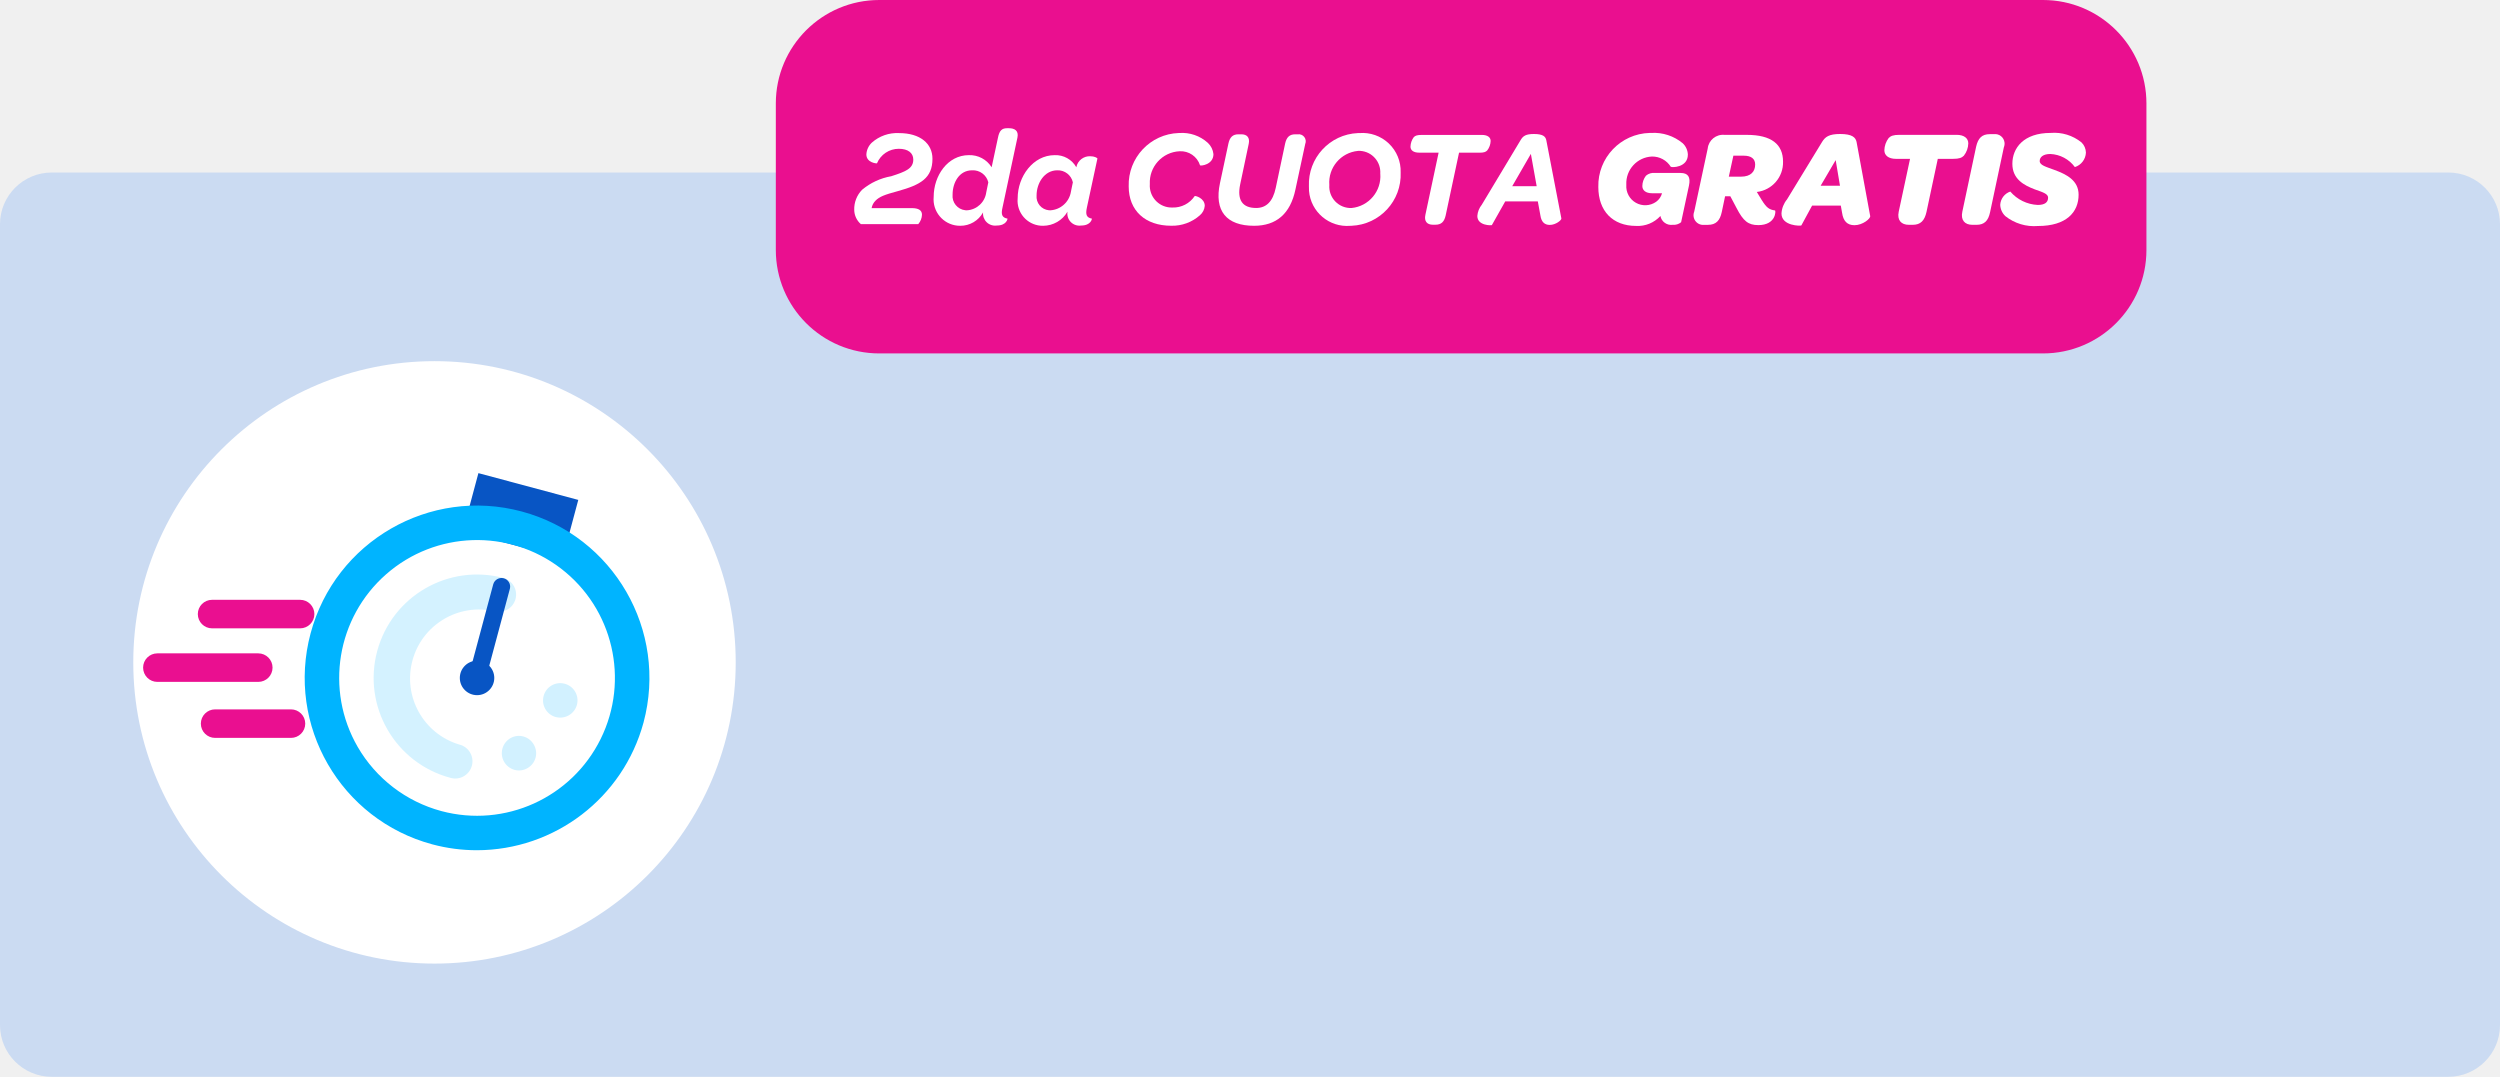
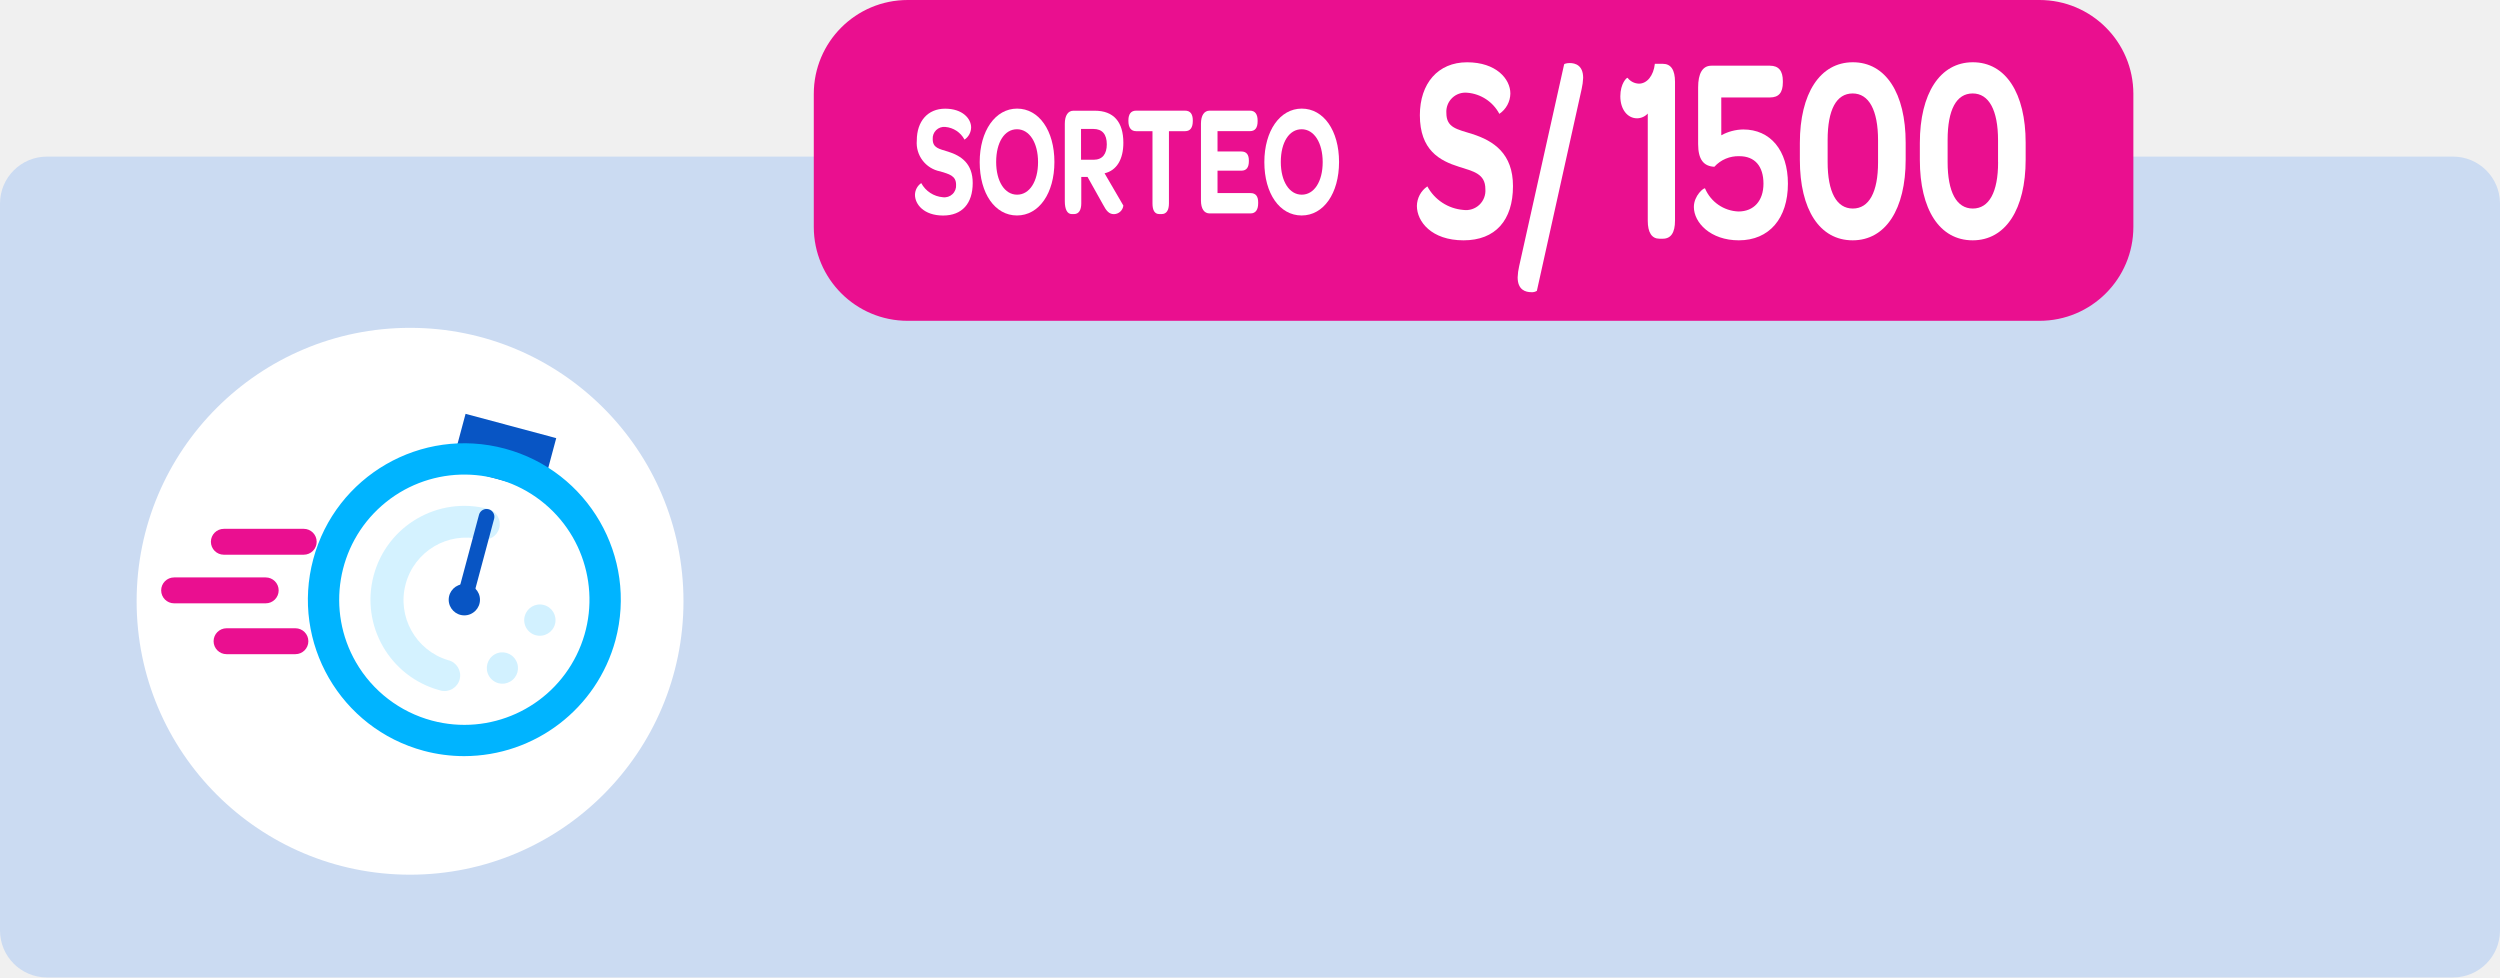
- <svg xmlns="http://www.w3.org/2000/svg" width="290.016" height="124.915" viewBox="0 0 290.016 124.915">
+ <svg xmlns="http://www.w3.org/2000/svg" width="319.494" height="124.915" viewBox="0 0 319.494 124.915">
  <defs>
    <style>.a{fill:#cbdbf2;}.b{fill:#fff;}.c{fill:#ea0f8f;}.d{fill:#0855c4;}.e{fill:#00b4ff;}.f{opacity:0.171;}.g{fill:#d2f1ff;}.h{fill:#ea0f90;}</style>
  </defs>
-   <g transform="translate(-514.757 -292.118)">
-     <rect class="a" width="290.016" height="104.902" rx="6" transform="translate(514.757 312.131)" />
-     <circle class="b" cx="34.943" cy="34.943" r="34.943" transform="translate(530.218 334.015)" />
-     <rect class="c" width="159" height="41" rx="12" transform="translate(604.757 292.118)" />
-     <path class="b" d="M615.87,316.261h4.658c.8,0,1.184.256,1.184.768a1.746,1.746,0,0,1-.432,1.089h-6.659a2.231,2.231,0,0,1-.768-1.649,3.205,3.205,0,0,1,.912-2.337,7.216,7.216,0,0,1,3.378-1.569c1.7-.544,2.561-.895,2.561-1.937,0-.751-.592-1.248-1.681-1.248a2.735,2.735,0,0,0-2.529,1.681c-.032.048-1.233-.064-1.233-1.024a2.025,2.025,0,0,1,.641-1.377,4.407,4.407,0,0,1,3.153-1.1c2.449,0,3.874,1.217,3.874,2.978,0,2.257-1.393,3.025-3.986,3.745-1.6.433-2.177.656-2.625,1.121A1.6,1.6,0,0,0,615.87,316.261Z" />
-     <path class="b" d="M628.8,316.757a2.994,2.994,0,0,1-2.657,1.553,3.068,3.068,0,0,1-3.087-3.049,2.957,2.957,0,0,1,.014-.312c0-2.449,1.617-4.834,4.082-4.834a2.992,2.992,0,0,1,2.641,1.407l.736-3.441c.16-.817.464-1.088,1.041-1.088h.239c.609,0,1.153.256.977,1.088l-1.729,8.1c-.208.865-.032,1.185.577,1.3.016.017-.1.8-1.249.8a1.4,1.4,0,0,1-1.585-1.524Zm.369-2.322.239-1.168a1.835,1.835,0,0,0-1.888-1.392c-1.473,0-2.257,1.408-2.257,2.816a1.657,1.657,0,0,0,1.48,1.817c.056.006.112.008.168.009a2.407,2.407,0,0,0,2.258-2.081Z" />
-     <path class="b" d="M638.591,316.677a3.277,3.277,0,0,1-2.817,1.633,2.918,2.918,0,0,1-2.975-2.859,3.009,3.009,0,0,1,.014-.342c0-2.5,1.777-4.993,4.29-4.993a2.745,2.745,0,0,1,2.513,1.407,1.581,1.581,0,0,1,1.648-1.279c.449,0,.8.191.8.27l-1.217,5.667c-.192.865-.032,1.185.576,1.3.017.017-.1.8-1.248.8a1.4,1.4,0,0,1-1.584-1.6Zm.4-2.322.225-1.088a1.783,1.783,0,0,0-1.809-1.392c-1.489,0-2.4,1.488-2.4,2.913a1.577,1.577,0,0,0,1.423,1.721,1.243,1.243,0,0,0,.162.007,2.575,2.575,0,0,0,2.4-2.16Z" />
-     <path class="b" d="M645.694,313.748a6.01,6.01,0,0,1,5.817-6.2h.057a4.436,4.436,0,0,1,3.3,1.137,2.069,2.069,0,0,1,.656,1.312c0,1.233-1.472,1.393-1.553,1.3a2.353,2.353,0,0,0-2.384-1.632,3.628,3.628,0,0,0-3.442,3.806v0a2.539,2.539,0,0,0,2.346,2.716c.093.006.186.008.279.005a2.979,2.979,0,0,0,2.577-1.328c.048-.065,1.169.223,1.169,1.135a1.606,1.606,0,0,1-.56,1.089,4.816,4.816,0,0,1-3.33,1.217C647.614,318.31,645.694,316.549,645.694,313.748Z" />
-     <path class="b" d="M656.285,313.348l.976-4.578c.161-.736.5-1.072,1.169-1.072h.336c.657,0,1.009.384.848,1.12l-.992,4.705c-.368,1.793.256,2.722,1.857,2.722,1.168,0,1.937-.737,2.273-2.337l1.089-5.138c.16-.722.5-1.072,1.167-1.072h.3a.817.817,0,0,1,.864,1.12l-1.136,5.282c-.592,2.833-2.225,4.21-4.8,4.21C657.053,318.31,655.581,316.613,656.285,313.348Z" />
-     <path class="b" d="M666.6,313.732a5.934,5.934,0,0,1,5.683-6.175c.053,0,.106,0,.159,0a4.432,4.432,0,0,1,4.8,4.563,5.947,5.947,0,0,1-5.694,6.189l-.149.005a4.429,4.429,0,0,1-4.787-4.041A4.382,4.382,0,0,1,666.6,313.732Zm8.276-1.457a2.482,2.482,0,0,0-2.3-2.652,2.382,2.382,0,0,0-.28,0,3.687,3.687,0,0,0-3.329,3.953,2.492,2.492,0,0,0,2.577,2.673A3.707,3.707,0,0,0,674.881,312.275Z" />
-     <path class="b" d="M680.11,317.045l1.536-7.218h-2.257c-.656,0-1.007-.273-1.007-.7a1.958,1.958,0,0,1,.383-1.1c.176-.177.4-.257.929-.257h6.979c.64,0,1.008.273,1.008.7a1.885,1.885,0,0,1-.4,1.105c-.177.177-.385.257-.913.257h-2.353l-1.552,7.282c-.161.721-.5,1.073-1.185,1.073h-.32C680.3,318.182,679.95,317.782,680.11,317.045Z" />
-     <path class="b" d="M686.137,317.173a2.327,2.327,0,0,1,.513-1.3l4.529-7.539c.273-.448.593-.671,1.521-.671,1.072,0,1.36.3,1.44.736l1.745,9.059c.033.193-.64.752-1.344.752-.609,0-.977-.351-1.088-1.1l-.3-1.632h-3.777l-1.553,2.753C687.789,318.278,686.137,318.322,686.137,317.173Zm6.883-3.457-.672-3.746-2.161,3.746Z" />
-     <path class="b" d="M707.376,317.173a3.548,3.548,0,0,1-2.818,1.153c-2.721,0-4.385-1.729-4.385-4.514a6.121,6.121,0,0,1,5.964-6.273c.055,0,.11,0,.165,0a5.228,5.228,0,0,1,3.666,1.2,1.9,1.9,0,0,1,.592,1.312c0,1.521-1.888,1.521-1.984,1.41a2.531,2.531,0,0,0-2.177-1.185,3.113,3.113,0,0,0-2.98,3.242l0,.058a2.2,2.2,0,0,0,3.458,1.953,1.8,1.8,0,0,0,.687-.993H706.4c-.736,0-1.121-.352-1.121-.832a2,2,0,0,1,.417-1.2,1.342,1.342,0,0,1,1.056-.321h2.962c.864,0,1.184.464.976,1.457l-.913,4.258a1.341,1.341,0,0,1-.977.3A1.275,1.275,0,0,1,707.376,317.173Z" />
-     <path class="b" d="M718.559,314.388l.576.945c.561.9.865,1.1,1.537,1.2.112.032.112,1.7-1.937,1.7-1.168,0-1.744-.465-2.529-1.985l-.72-1.361h-.608l-.384,1.826c-.208.992-.673,1.488-1.6,1.488h-.432a1.118,1.118,0,0,1-1.168-1.521l1.568-7.331a1.782,1.782,0,0,1,1.952-1.585h2.594c2.833,0,4.193,1.089,4.193,3.106A3.445,3.445,0,0,1,718.559,314.388Zm-1.841-1.776c1.168,0,1.649-.609,1.649-1.409,0-.672-.464-1.025-1.328-1.025h-1.2l-.528,2.434Z" />
-     <path class="b" d="M721.42,316.885a2.828,2.828,0,0,1,.64-1.633l4.082-6.69c.352-.561.784-.9,2.08-.9,1.41,0,1.793.4,1.906.912l1.584,8.611c.048.288-.865,1.057-1.825,1.057-.832,0-1.3-.464-1.44-1.456l-.145-.817h-3.329l-1.248,2.3C723.676,318.341,721.42,318.358,721.42,316.885Zm6.787-3.217-.5-2.977-1.745,2.977Z" />
-     <path class="b" d="M735.021,316.677l1.313-6.131H734.7c-.88,0-1.345-.416-1.345-.993a2.441,2.441,0,0,1,.5-1.424c.24-.24.529-.369,1.265-.369h6.611c.88,0,1.361.4,1.361.993a2.4,2.4,0,0,1-.513,1.424c-.239.24-.528.369-1.264.369h-1.761l-1.312,6.164c-.225.992-.673,1.488-1.6,1.488H736.2C735.309,318.2,734.813,317.654,735.021,316.677Z" />
-     <path class="b" d="M742.4,316.677l1.6-7.539c.224-.992.673-1.457,1.585-1.457h.48a1.1,1.1,0,0,1,1.229.967,1.118,1.118,0,0,1-.076.554l-1.6,7.539c-.208.993-.673,1.457-1.568,1.457h-.481C742.683,318.2,742.187,317.654,742.4,316.677Z" />
-     <path class="b" d="M747.387,317.189a1.9,1.9,0,0,1-.591-1.313,1.73,1.73,0,0,1,1.168-1.536,4.461,4.461,0,0,0,3.185,1.553c.817,0,1.2-.3,1.2-.849,0-.463-.672-.64-1.551-.959-1.217-.465-2.594-1.17-2.594-2.963,0-1.841,1.312-3.584,4.434-3.584a5.023,5.023,0,0,1,3.585,1.1,1.694,1.694,0,0,1,.514,1.184,1.843,1.843,0,0,1-1.281,1.679,3.733,3.733,0,0,0-2.849-1.519c-.816,0-1.232.351-1.232.815,0,.5.752.673,1.728,1.04,1.361.5,2.785,1.2,2.785,2.866,0,2.048-1.44,3.632-4.706,3.632A5.364,5.364,0,0,1,747.387,317.189Z" />
-     <rect class="d" width="3.998" height="11.995" transform="translate(569.22 350.866) rotate(-74.991)" />
-     <rect class="d" width="4.999" height="3.998" transform="translate(572.306 354.797) rotate(-74.991)" />
-     <rect class="d" width="3.321" height="3.996" transform="translate(583.362 360.796) rotate(-29.968)" />
-     <circle class="b" cx="13.993" cy="13.993" r="13.993" transform="translate(556.104 356.769)" />
-     <path class="e" d="M570.071,390.75a19.96,19.96,0,0,1-5.146-.677h0a19.992,19.992,0,1,1,24.485-14.136A20.063,20.063,0,0,1,570.071,390.75Zm-4.114-4.542a15.993,15.993,0,1,0-9.709-7.45A16.039,16.039,0,0,0,565.957,386.208Z" />
-     <g class="f">
-       <path class="e" d="M566.993,382.347a11.994,11.994,0,0,1,6.209-23.171,2,2,0,0,1-1.035,3.862,8,8,0,0,0-4.139,15.448,2,2,0,1,1-.924,3.892q-.055-.014-.111-.03Z" />
+   <g transform="translate(-941.291 -533.085)">
+     <g transform="translate(-4013.757 324.524)">
+       <rect class="a" width="319.494" height="104.902" rx="6" transform="translate(4955.048 228.574)" />
+       <circle class="b" cx="34.943" cy="34.943" r="34.943" transform="translate(4972.509 250.458)" />
+       <rect class="c" width="168.64" height="41" rx="12" transform="translate(5059.048 208.561)" />
+       <rect class="d" width="3.998" height="11.995" transform="translate(5013.511 265.309) rotate(-74.991)" />
+       <rect class="d" width="4.999" height="3.998" transform="translate(5016.597 269.24) rotate(-74.991)" />
+       <rect class="d" width="3.321" height="3.996" transform="translate(5027.653 275.239) rotate(-29.968)" />
+       <circle class="b" cx="13.993" cy="13.993" r="13.993" transform="translate(5000.395 271.212)" />
+       <path class="e" d="M5014.362,305.193a19.965,19.965,0,0,1-5.146-.677h0a19.992,19.992,0,1,1,24.485-14.137h0A20.063,20.063,0,0,1,5014.362,305.193Zm-4.114-4.542a15.993,15.993,0,1,0-9.709-7.45A15.992,15.992,0,0,0,5010.248,300.651Z" />
+       <g class="f">
+         <path class="e" d="M5011.284,296.79a11.994,11.994,0,0,1,6.209-23.171,2,2,0,0,1-1.035,3.862,8,8,0,0,0-4.139,15.448,2,2,0,1,1-.924,3.892c-.037-.009-.074-.019-.111-.03Z" />
+       </g>
+       <path class="g" d="M5017.517,294.917a2.019,2.019,0,0,1,.77-2.74h0a1.979,1.979,0,0,1,2.69.77l.01.02h0a1.979,1.979,0,0,1-.742,2.7l0,0h0l-.015.009h0a1.953,1.953,0,0,1-1.476.2h0A2.038,2.038,0,0,1,5017.517,294.917Zm4.6-7.641a1.992,1.992,0,0,1,2.429-1.4h0a2,2,0,0,1,1.433,2.437h0a2.008,2.008,0,0,1-2.454,1.429h-.014a2,2,0,0,1-1.4-2.46h0Z" />
+       <circle class="d" cx="1.999" cy="1.999" r="1.999" transform="translate(5012.39 283.207)" />
+       <path class="d" d="M5014.391,285.2a1,1,0,0,1-.707-1.224l2.587-9.655a1,1,0,0,1,1.931.518l-2.587,9.655A1,1,0,0,1,5014.391,285.2Z" />
+       <path class="h" d="M4983.651,276.143h10.212a1.655,1.655,0,0,1,1.655,1.655h0a1.655,1.655,0,0,1-1.655,1.655h-10.212A1.655,1.655,0,0,1,4982,277.8h0a1.655,1.655,0,0,1,1.655-1.655Z" />
+       <path class="h" d="M4977.3,282.355h11.706a1.655,1.655,0,0,1,1.655,1.655h0a1.655,1.655,0,0,1-1.655,1.655H4977.3a1.655,1.655,0,0,1-1.655-1.655h0a1.655,1.655,0,0,1,1.655-1.655Z" />
+       <path class="h" d="M4984,288.852h8.8a1.655,1.655,0,0,1,1.655,1.655h0a1.655,1.655,0,0,1-1.655,1.655H4984a1.655,1.655,0,0,1-1.655-1.655h0a1.655,1.655,0,0,1,1.655-1.655Z" />
+       <path class="b" d="M5071.98,233.46a1.846,1.846,0,0,1,.8-1.5,3.456,3.456,0,0,0,2.762,1.806,1.49,1.49,0,0,0,1.69-1.6c0-1.177-.931-1.359-2.019-1.7a3.7,3.7,0,0,1-3-3.958c0-2.435,1.388-4.058,3.621-4.058s3.321,1.278,3.321,2.394a1.914,1.914,0,0,1-.845,1.563,3.064,3.064,0,0,0-2.462-1.624,1.461,1.461,0,0,0-1.6,1.563c0,1.136.83,1.238,1.975,1.6,1.675.528,3.135,1.522,3.135,4,0,2.618-1.346,4.16-3.793,4.16C5073.1,236.1,5071.98,234.657,5071.98,233.46Z" />
+       <path class="b" d="M5080.251,229.279c0-4,2-6.838,4.78-6.838,2.806,0,4.767,2.82,4.767,6.818,0,4.018-1.976,6.839-4.781,6.839S5080.251,233.3,5080.251,229.279Zm7.457,0c0-2.475-1.1-4.2-2.691-4.2s-2.662,1.664-2.662,4.18c0,2.476,1.088,4.181,2.676,4.181S5087.708,231.755,5087.708,229.279Z" />
+       <path class="b" d="M5096.008,234.7l-1.976-3.531h-.8v3.389c0,.852-.316,1.36-.916,1.36h-.3c-.572,0-.888-.589-.888-1.644v-9.9c0-1.055.415-1.664,1.1-1.664h2.733c2.4,0,3.649,1.421,3.649,4.1,0,2.11-.843,3.531-2.4,3.9l2.4,4.12a1.232,1.232,0,0,1-1.216,1.1C5096.795,235.916,5096.451,235.55,5096.008,234.7Zm-2.806-5.723h1.617c1.131,0,1.675-.751,1.675-1.969,0-1.278-.572-1.968-1.717-1.968H5093.2Z" />
+       <path class="b" d="M5099.255,224.024v-.082c0-.812.344-1.238.973-1.238h6.284c.643,0,.973.426.973,1.238v.082c0,.852-.33,1.3-.973,1.3h-2.076v9.234c0,.893-.329,1.36-.93,1.36h-.3c-.587,0-.873-.467-.873-1.36v-9.234h-2.1C5099.6,225.322,5099.255,224.876,5099.255,224.024Z" />
+       <path class="b" d="M5108.528,234.191v-9.823c0-1.055.416-1.664,1.1-1.664h5.167c.658,0,.973.467.973,1.258v.1c0,.832-.315,1.258-.973,1.258h-4.151v2.6h3.034c.687,0,.973.426.973,1.157v.081c0,.791-.3,1.218-.973,1.218h-3.034v2.861h4.222c.658,0,.973.406.973,1.177v.122c0,.812-.315,1.3-.973,1.3h-5.238C5108.944,235.835,5108.528,235.246,5108.528,234.191Z" />
+       <path class="b" d="M5116.628,229.279c0-4,2-6.838,4.78-6.838,2.806,0,4.767,2.82,4.767,6.818,0,4.018-1.976,6.839-4.781,6.839S5116.628,233.3,5116.628,229.279Zm7.457,0c0-2.475-1.1-4.2-2.691-4.2s-2.662,1.664-2.662,4.18c0,2.476,1.087,4.181,2.676,4.181S5124.085,231.755,5124.085,229.279Z" />
+       <path class="b" d="M5136.124,234.879a3.077,3.077,0,0,1,1.336-2.5,5.754,5.754,0,0,0,4.6,3.01,2.481,2.481,0,0,0,2.814-2.672c0-1.961-1.551-2.265-3.363-2.84-2.481-.778-5.008-2.13-5.008-6.594,0-4.057,2.313-6.762,6.033-6.762s5.533,2.13,5.533,3.99a3.187,3.187,0,0,1-1.407,2.6,5.109,5.109,0,0,0-4.1-2.7,2.433,2.433,0,0,0-2.671,2.6c0,1.893,1.383,2.062,3.291,2.671,2.79.879,5.222,2.536,5.222,6.661,0,4.362-2.241,6.932-6.32,6.932C5137.985,239.274,5136.124,236.873,5136.124,234.879Z" />
+       <path class="b" d="M5149,244.008a7.464,7.464,0,0,1,.19-1.42l5.749-25.8c0-.067.334-.169.714-.169.693,0,1.718.271,1.718,1.894a8.084,8.084,0,0,1-.191,1.42l-5.724,25.8a1.172,1.172,0,0,1-.715.168C5150.029,245.9,5149,245.631,5149,244.008Z" />
+       <path class="b" d="M5165.628,236.772v-13.7a1.881,1.881,0,0,1-1.359.609c-1.241,0-2.147-1.15-2.147-2.807s.834-2.434.93-2.366a1.882,1.882,0,0,0,1.455.743c1.025,0,1.86-1.014,2.027-2.535h1.026c1.025,0,1.55.777,1.55,2.3v17.752c0,1.522-.525,2.3-1.55,2.3h-.43C5166.152,239.071,5165.628,238.294,5165.628,236.772Z" />
+       <path class="b" d="M5175.025,225.85a5.977,5.977,0,0,1,2.814-.743c3.434,0,5.7,2.637,5.7,6.931,0,4.43-2.385,7.236-6.271,7.236-3.626,0-5.748-2.265-5.748-4.26,0-1.488,1.335-2.536,1.43-2.367a4.834,4.834,0,0,0,4.27,2.941c1.979,0,3.195-1.386,3.195-3.55,0-2.232-1.1-3.516-3.076-3.516a4.123,4.123,0,0,0-3.2,1.352c-1.36-.068-2.074-.913-2.074-2.908V219.73c0-1.758.547-2.773,1.693-2.773h7.488c1.1,0,1.646.643,1.646,1.962v.168c0,1.319-.525,1.928-1.646,1.928h-6.224Z" />
+       <path class="b" d="M5185.066,228.995v-2.164c0-6.323,2.576-10.313,6.773-10.313s6.749,3.956,6.749,10.279v2.164c0,6.323-2.552,10.313-6.773,10.313S5185.066,235.352,5185.066,228.995Zm9.993.3v-2.806c0-3.855-1.169-5.985-3.244-5.985s-3.2,2.062-3.2,5.951v2.806c0,3.855,1.145,5.951,3.22,5.951S5195.059,233.12,5195.059,229.3Z" />
+       <path class="b" d="M5200.4,228.995v-2.164c0-6.323,2.576-10.313,6.773-10.313s6.749,3.956,6.749,10.279v2.164c0,6.323-2.552,10.313-6.773,10.313S5200.4,235.352,5200.4,228.995Zm9.993.3v-2.806c0-3.855-1.169-5.985-3.244-5.985s-3.2,2.062-3.2,5.951v2.806c0,3.855,1.145,5.951,3.22,5.951S5210.4,233.12,5210.4,229.3Z" />
    </g>
-     <path class="g" d="M573.226,380.474a2.019,2.019,0,0,1,.77-2.74h0a1.979,1.979,0,0,1,2.69.77l.01.02h0a1.979,1.979,0,0,1-.745,2.7h0l-.015.009h0a1.953,1.953,0,0,1-1.476.2h0A2.035,2.035,0,0,1,573.226,380.474Zm4.6-7.641a1.993,1.993,0,0,1,2.429-1.4h0a2,2,0,0,1,1.433,2.437h0a2.008,2.008,0,0,1-2.454,1.429h-.014a2,2,0,0,1-1.395-2.46h0Z" />
-     <circle class="d" cx="1.999" cy="1.999" r="1.999" transform="translate(568.099 368.764)" />
-     <path class="d" d="M570.1,370.762a1,1,0,0,1-.707-1.224l2.587-9.655a1,1,0,0,1,1.931.518l-2.587,9.655A1,1,0,0,1,570.1,370.762Z" />
-     <path class="h" d="M539.36,361.7h10.212a1.655,1.655,0,0,1,1.655,1.655h0a1.655,1.655,0,0,1-1.655,1.655H539.36a1.655,1.655,0,0,1-1.655-1.655h0A1.655,1.655,0,0,1,539.36,361.7Z" />
-     <path class="h" d="M533.013,367.912h11.706a1.655,1.655,0,0,1,1.655,1.655h0a1.655,1.655,0,0,1-1.655,1.655H533.013a1.655,1.655,0,0,1-1.655-1.655h0A1.655,1.655,0,0,1,533.013,367.912Z" />
-     <path class="h" d="M539.712,374.409h8.8a1.655,1.655,0,0,1,1.655,1.655h0a1.655,1.655,0,0,1-1.655,1.655h-8.8a1.655,1.655,0,0,1-1.655-1.655h0A1.655,1.655,0,0,1,539.712,374.409Z" />
  </g>
</svg>
